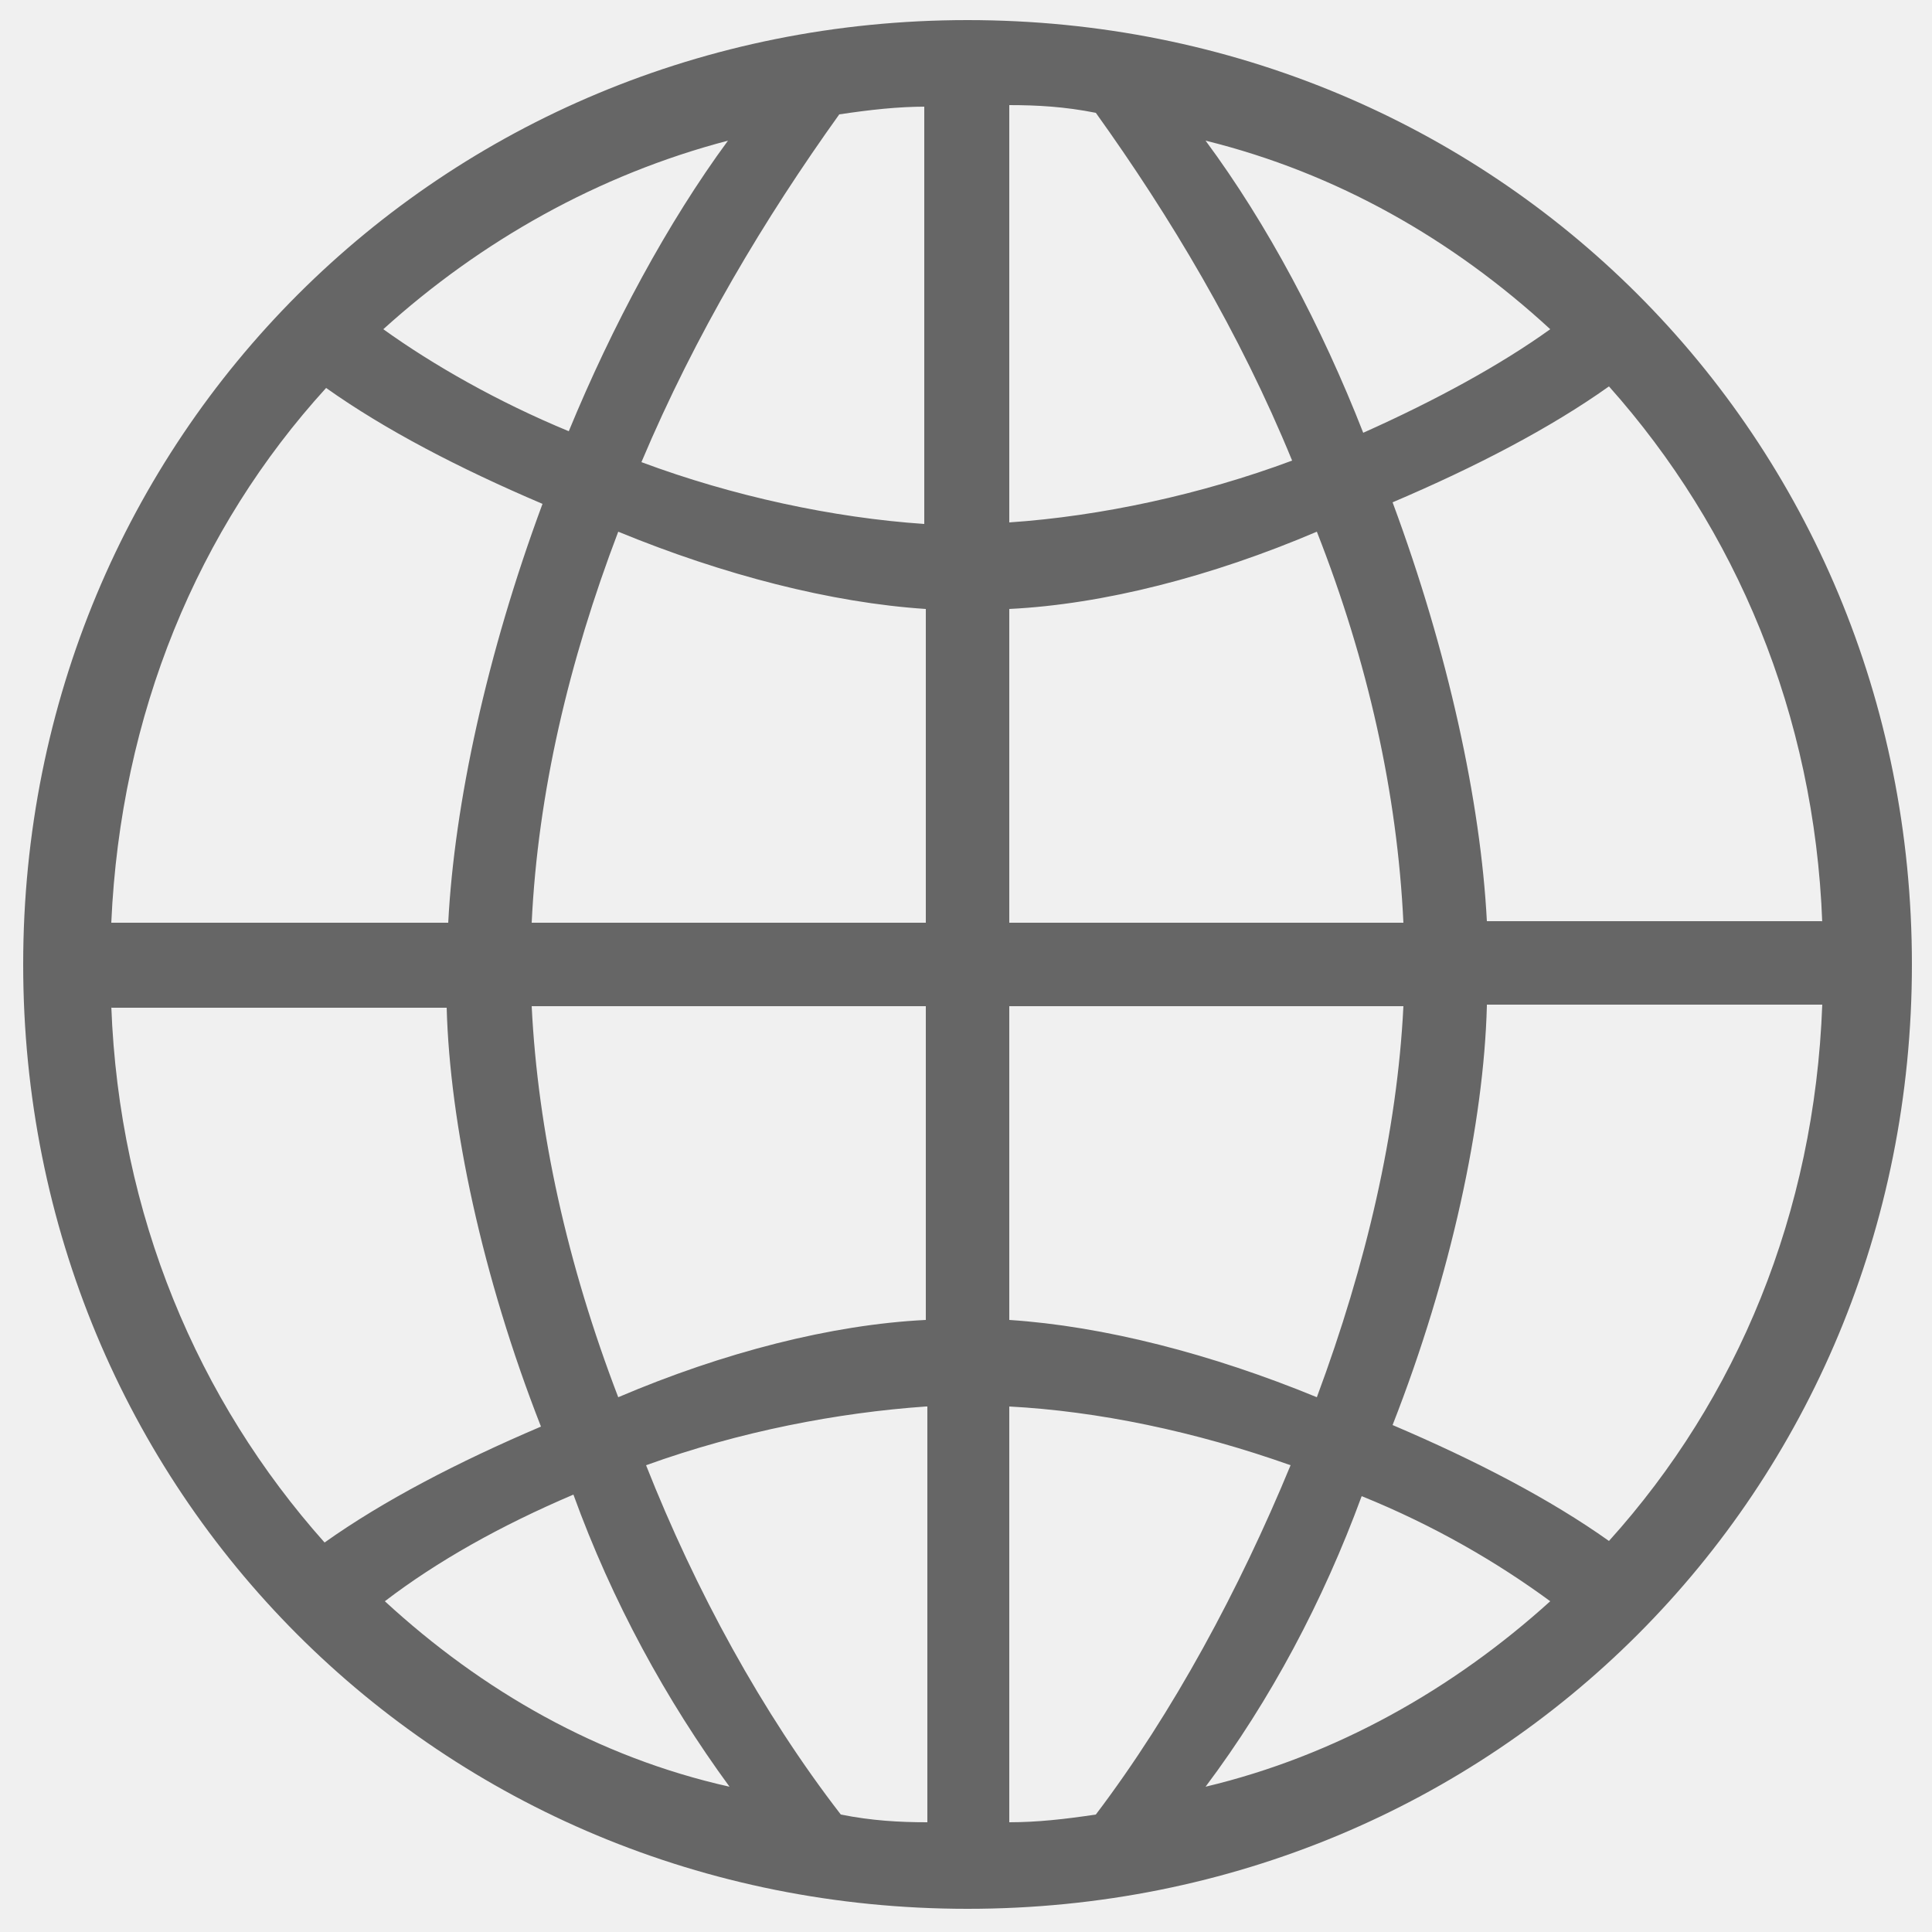
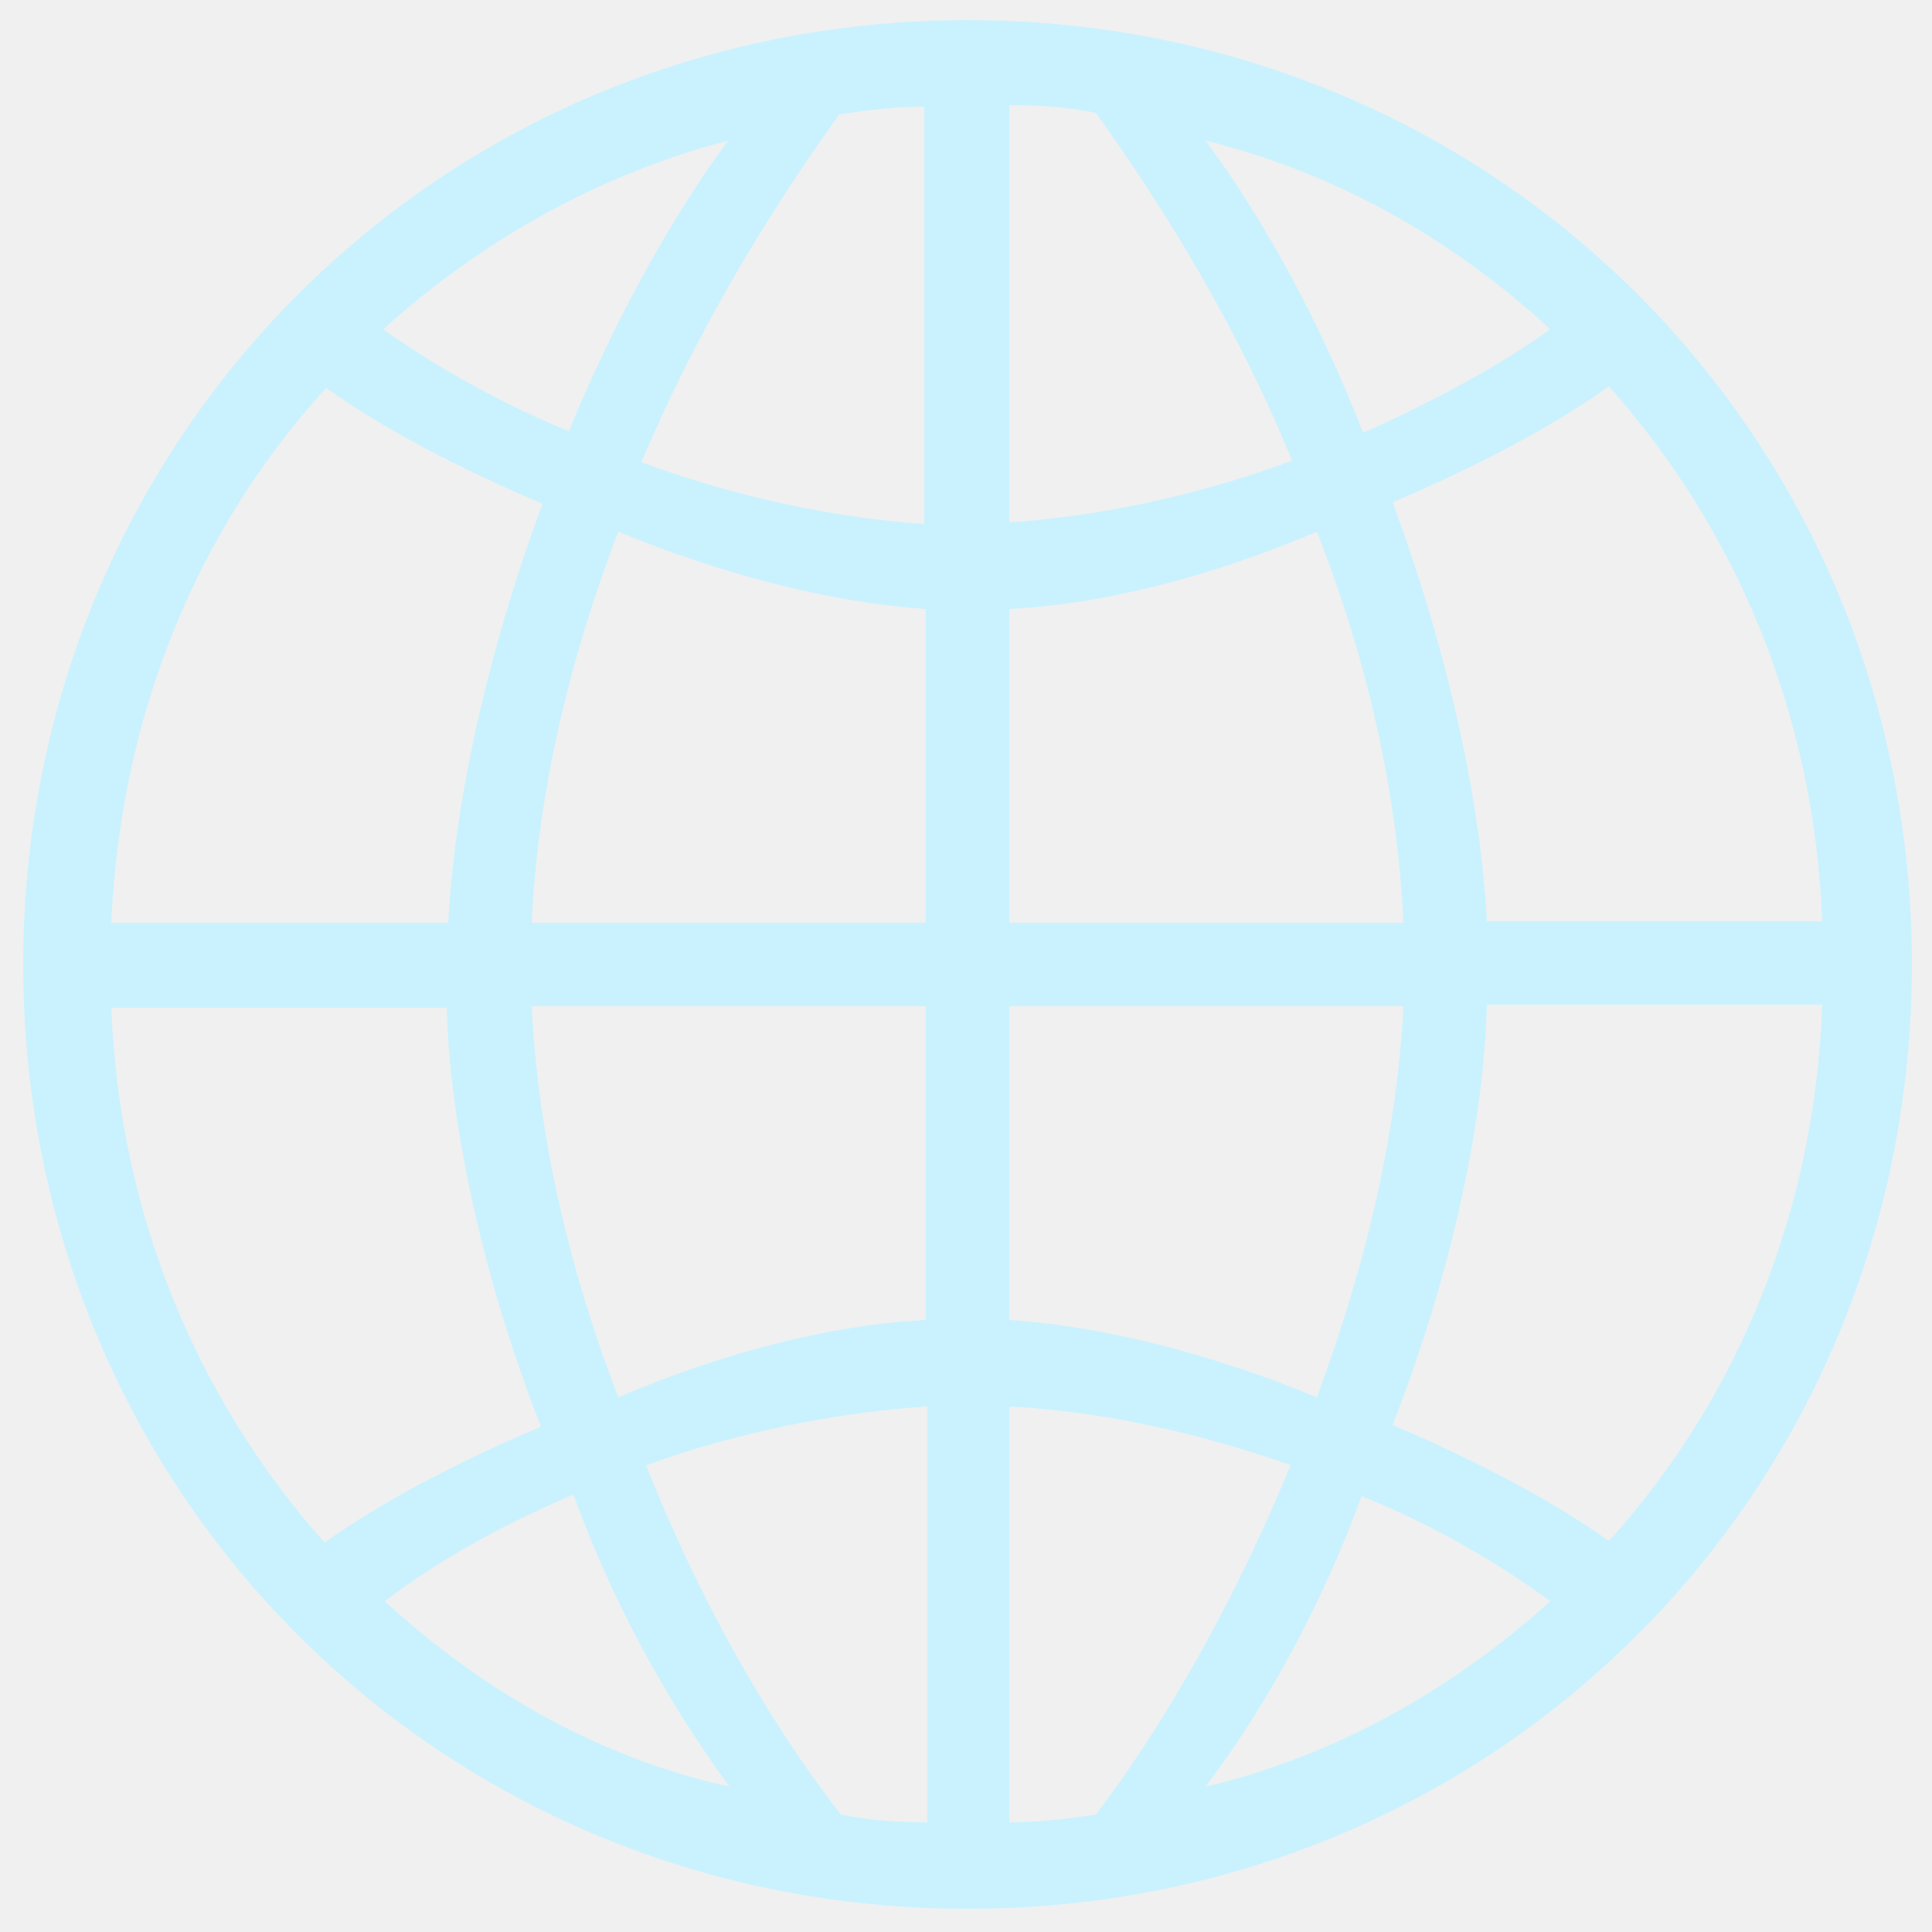
<svg xmlns="http://www.w3.org/2000/svg" version="1" id="Layer_1" viewBox="0 0 125 125">
-   <style id="style3">.st0{fill:#727272;} .st1{fill:#FFFFFF;} .st2{fill-rule:evenodd;clip-rule:evenodd;fill:#666666;}</style>
+   <style id="style3">.st0{fill:#caf2fe;} .st1{fill:#FFFFFF;} .st2{fill-rule:evenodd;clip-rule:evenodd;fill:#caf2fe;}</style>
  <path class="st0" d="M-243.3 360.6c-.9.4-2.1 1-3 1.4-1.4.6-3.3 1.4-4.8 1.8-4.3 1.4-6.8 1.9-9.3 2.4-2.4.4-5.4.7-5.8.7-.9 0-1.8.1-2.7.1-2.8.1-5.7-.1-8.6-.4-3.7-.4-5.8-.9-8.3-1.5-2.1-.5-5.6-1.7-6.5-2.1-1.2-.5-2.8-1.1-3.9-1.7-1.5-.7-3.4-1.7-4.8-2.5-4.5-2.6-7.8-5.4-7.8-5.4-3.7-3.3-4.5-3.9-6.8-6.5-2.7-3-4.6-5.7-5.7-7.5-.6-1-2.6-4.1-4.5-8.4-1.2-2.6-2.4-6.3-3.2-9-1.3-4.6-2.2-11.8-2-16.1.2-5.5.4-6.7.9-9.7.8-4.7 2-8 2.4-9.3 1.4-3.9 2.7-6.7 3.8-8.7.7-1.2 1.6-2.8 2.3-4 .8-1.2 1.9-2.7 2.7-3.9.8-1.1 2-2.5 2.9-3.6s2.3-2.4 3.3-3.5 2.5-2.4 3.7-3.3c2-1.6 4.7-3.7 7-5 1.3-.7 3-1.8 4.3-2.4 1.8-.9 4.2-1.9 6-2.6 1.1-.4 2.6-.9 3.8-1.3 2-.6 2.5-.7 5.1-1.3.6-.1 3.9-.8 7.9-1.1 2.7-.2 4.6-.2 6.1-.1 4.8.2 9.2.9 11.6 1.4 4 .9 6.5 1.8 9.6 3 2.4 1 5.5 2.6 7.7 3.8 1.5.8 3.3 2 4.7 3 3.8 2.9 5.4 4.1 7.3 6.2 3.8 4 4.1 4.3 6.2 7.2 1.3 1.8 3.1 4.3 5 8.1.7 1.3 1.5 3 2 4.4 1 2.7 2.2 6.3 3 9.1 0 .1 1 3.7 1.5 9.8.4 4.3.5 13.1-2.8 23-1.7 5.1-3.7 8.8-3.7 8.9-1.4 2.4-3.3 5.6-4.8 7.9-.8 1.2-2 2.7-2.9 3.7-.9 1.1-2.2 2.6-3.3 3.6-2 1.8-4.7 4.2-6.8 5.9-1.1.9-2.7 1.9-3.9 2.7-1.4.9-3.4 2-4.9 2.8-6.9 3.5-14.7 5.5-23 5.8 8.4-.3 16.1-2.3 23-5.8z" id="path5" />
  <path class="st1" d="M-313.8 301.3c-.3 0-.4.3-.4.4 0 .3.3.5.5.3.3-.2.3-.7-.1-.7z" id="path7" />
  <path class="st1" d="M-321 273.4l1-1.5c-.3.5-.6.9-.9 1.3-.1.1-.1.2-.1.2 0 .1-.1.1-.1.1l-.4.6-.5.8c-.1.1-.1.2-.2.3 0-.1.5-.8.6-.9l.6-.9z" id="path9" />
  <path class="st1" d="M-306.7 322.2c-.1.1-.2.1-.2.4-.1.5 0 .9-.1 1.4-.1.4-.3 1.4-.6 1.5 0 0-.8.4-.1 1.6.6 1 .6 1 .7 1.4s.1.9.2 1.3c0 0 1.3 2.8 1.8 3.1 0 0 1 .4 1-.7 0-.3-1.3-7.2-1.3-7.5-.1-.6-.8-2.5-1.4-2.5z" id="path11" />
  <path class="st1" d="M-324.5 282.6c.1.2.4-.5.5-.8l.2-.8c-.2.2-.8 1.4-.7 1.6z" id="path13" />
  <path class="st1" d="M-325.3 282.7l.1-.3c-.1 0-.3.6-.3.6s.1 0 .2-.3z" id="path15" />
  <path class="st1" d="M-323.8 283.6v.5c.1.1.3-.1.4-.4.1-.2.2-.6.1-.8 0 0 0-.1-.1-.1h-.4c-.2.1-.2.3-.3.4v.2c.2 0 .2.1.3.2z" id="path17" />
  <path class="st1" d="M-242.5 257.7c0-.1.1-.3.1-.5-1-1.1-1-1.1-5.1-2.5v.5c-4.3-.7-8.7-1.1-13-2.1.2-.2.5-.3.8-.4-1.1-.9-2.4-.1-3.6-.6.1.1.2.3.2.5 1.9.3 1.9.3 1.8 1.2-1.2.3-2.5-.2-3.5.7-.8-.1-1.1-1.2-2-1.3-.2 0-.2 0-6.4.4 0-.3.1-.6.2-.9-1.2-.5-2.8-.1-3.3 0-.1-.1-.1-.1-1.6-.3-1.6 1.2-2.3.7-2.6.5-2.3.4-4.3 1.8-6.7 2.1 0 .1.1.3.1.5.1.1.3.1.4.2 0 .1.1.3.1.5-.1.1-.2.3-.2.4-.1 0-.3-.1-.4-.1v-.5c-.6-.2-.6-.2-2.7.5 0-.3.1-.6.2-.9-.6.4-.6.4-1.5 2 1.4-.6 1.4-.6 1.8-.7 0 .6-.2.8-.8 1l-.3-.3c-1.2.3-1.9 1.4-3 1.8.6-.8 2.6-3.2 2.6-3.2 0-.3-.2-.6-.4-.7-1 .4-2.4 1.6-2.4 1.6 0 .3.1.6.3.8l-.3.3c-2.4-.2-2.4-.2-3.5.5-.5-.1-1 0-1.5.2.1-.1.2-.3.2-.5l-.3.1s0-.1-.1-.1c.1-.2.3-.3.5-.4.4.4 1.5-.4 1.4-.8h-.1c0-.6 3.1-2 4.3-1.9.5.1 1.7-.9 1.7-.9.1-.1.1-.1.1-.2-.1 0-.1-.1-.2 0-.4.1-.6.3-.9.4-.4.1-.9.1-1.3.2l-1.7.5-3.2 1.8s-.1 0-.1.1h-.3c-.3 0-.5.3-.8.2 0-.2 0-.3 1-1 .5-.3.5-.4.7-.5-.1 0-.1 0-1 .5.2-.9 1.5-.8 1.6-1.8-.1 0-.1-.1-.2-.1v-.2c-1.3 0-1.6.6-1.7.9v.1h.2c-.3.1-.4.1-.5.1v-.1c.1-.1.2-.2.2-.3h-.1c.1-.2.3-.3.4-.4l-.1-.1h-.1s0-.1.1-.1c-1.6.7-2.9 1.8-4.4 2.5.3-.5.9-.7 1.3-1.1-.2 0-.3 0-.8.4 0 0-4.1 3.2-6.1 4.8-1.7 1.2-3.8 2.9-5.6 4.7-.1 0-.3.2-.6.5s-.6.7-.6.7v.1c-.6.7-1.1 1.4-1.6 2.1.4-.1.4-.1 1.1-.9-.2.3-.2.3-1.3 2.1 2.5-1.4 3.6-4.3 5.7-6.2h.1c-.2.2-.4.4-.5.6l.1.1c0 .3-.3.5-.3.8l.1.1c-.2.3-.4.5-.6.8.2-.1.4-.2.7-.3-.2.2-.4.5-.6.8-.2.1-.3.2-.5.3-.2 1.6-1.9 1.9-2.6 3-.6 0-.6 0-1.7.7-.1.1-.1.1-.2.1h-.1l-.2.1c.3-.6.3-.6.9-1.5 0 0-1.5 1.3-3.5 3.8.3-.5.6-1.1.9-1.6.5-.8.5-.8 1.2-1.6.3-.4.5-.6.5-.7h-.1l.1-.1c-.2.2-.4.5-.6.8l-.8 1.1c-.4.5-.6.8-.6.9l-1.8 2.9.1-.1c-.3.4-.3.5-.3.6 0-.1.1-.1.1-.2.2-.4.3-.4.3-.4-2 2.8-4.2 6.8-5.7 12 1.7-3.9 1.7-3.9 4.6-7.9.1 1.2 0 4 0 4 1-1.7.5-3.8 1.3-5.5.7 1.5.3 2.9-.6 6.6 1.6-1.1 1.5-3.2 2.9-4.5-.1.8-.4 1.6-.6 2.4.2.2.4.6.5.8 1 .2 2.5-.8 2.6-.8v.7c-.1.2-.2.4-.4.7 0 .1.1.1.1.2-.5 1.1-1.7 1.9-2.3 3 0 0-.1 0-.1-.1-.1.1-.1.1-2 2.3.2-.8.8-1.4 1.1-2.2-.2-.1-.2-.1-2.2-.1-.4.8-.7 1.7-1.2 2.4h-.3c-1.4-1.9-1.4-1.9-1.4-2.2-.1-1 .9-1.7 1-2.6l-.2-.2c-2 1.8-4 3.8-5.4 13.1 0 .2-.1.4-.1.6-.1.5-.1 1-.2 1.5 0 .3-.1.6-.1.9 0 .4-.1.7-.1 1.1-.1.6-.1 1.2-.1 1.8 0-.5.1-.9.1-1.4-.1 2.1-.2 4.7-.2 6.9 0-1.7 0-3.7.1-5.5-.2 3.1-.1 5.4-.1 6.8.4 3.9.6 4.5.9 5.7.1-3.2 1-3.9 1-3.9.2.2.2.2.8 2.1.1 0 .2.1.3.1.1-.2.2-.5.2-.8.5.1.5.1 1 4.5 0 .4 1.3 3.6 2.6 6.9-.3-.4-.5-1-.9-1.3-.3.5-.5 1-.7 1.4-.1 0-.3-.1-.5-.1-.3 2.2-.3 2.2.1 3.4 3.8 10.6 10.8 17.5 16 21.5.1-.1.3-.2.4-.3-.2-.3-.5-.7-.6-1.1 2.4 2.6 2.4 2.6 5.8 5.3.1 0 .3-.1.5-.1 2.4 2.7 6.8 2.9 8 6.9 1 .3 1 .3 1.4.1-.3-.1-.7-.4-.9-.6.3.2.7.4 1 .4l-8.3-8.5c-2.4-1.7-5.5-6.5-7.2-9.3.2-.3.4-.6.4-1-.2-2.3-.2-2.5-1.5-5 .3-1 .7-2.1.5-3.1-.3-2.3 0-4.7-.3-7-.3-2.5-2.6-4.1-2.8-6.6 0-.4 0-.4.4-2.4.2-.1.4-.2.5-.3.6 1 .6 1 1 1.3 2.7-4.8 3.2-5.2 3.6-5.5.5.1.5.1 3.4-2.5.2 0 .4.1.6.1.2.3.5.6.8.8.2-.2.5-.6.7-.8 1.3.2 1.3.2 1.6.2l5.6-8.5c.2.6.3 1 .4 1.2-.1.1-.2.3-.3.4.1.2.1.4.2.6.8-.1 1.1-.8 1.7-1.2 0 1.1.2 2.3.5 2.5.5.5.9-1 .9-2.2 0-.2 0-.5-.6-1.7 0-.1 0-.1-.1-.1.2-.3.5-.6.8-.9.3 0 .7 0 .9-.2-.1-.3-.3-.8-.5-1.1 0-.1 2.1-5.2 3.9-5.4 0 0 1.5-.4 1.7-1.2.2-.6.4-1.2.7-1.8 1.3 3.8 1.3 4 1.4 5.5.1 0 .3 0 .5-.1 1.1-2.7 1.1-2.7 1.8-3 1.5 1.6.4 4 1.6 5.7.8-.8.4-1.9.8-2.8 1.8 1 2 1.4 3.6 5.5 4.1-6.1 4.4-6.5 1-9.7-.6-.6-2.2-2.1.7-3.8.1.1.3.1.5.2.4 1.2-1.2 3.1.4 3.6.4-.3.6-.5 1-1.7-1.1-1.1-.2-2.1.2-2.2 10.7-3.2 6.5-9.1 5.1-11.1 1.6-1.1 1.6-1.1 1.7-1.4-.1-.1-.1-.3-.2-.4-1-.4-2.2 0-3-.9.1-.2.2-.4.2-.5.3-.1.6-.3.8-.5 0 .1 0 .1.1.2-.1.1-.3.2-.5.2.4.7.4.7 1.2 1.1.3-.1.6-.4.7-.7 2.6 1.2 2.6 1.2 3 1 .2.1.4.2.6.2.1.3-.1.7-.4 1.5 1.5 1.6 2.3-.5 2.3-.9.1-1.3-1.1-1.8-1.5-2.8.3-.2.7-.4.9-.6 0-.2 0-.4.2-.7l.2.2c.1 0 .3-.2.4-.3.1-.1 0-.2 0-.2l-.3-.1c.2-.2.4-.5.7-.8 5 .6 4.2-6.1 4.1-6.4-.7-.9-1.7-.4-2.6-.8-.1-.1-.1-.3-.2-.5-.2.1-.6.3-.8.3v-.5c2-1.7 2-1.7 8.4-2.2.9-1.5.9-1.5 1-1.7.1-.1.3-.1.4-.2.4.3.7.7 1 .9.3-.1.6-.4.8-.6-.3 1.1-1.7 1.4-1.6 2.7.1 1.8 1.7 2.9 2.1 4.6.4-1.7 1.6-3.6 1.6-3.6-.4-.9-1.1-2.5-1.1-2.5l4.7-1.2c.1-.5.1-.5-.8-1.1zm-65.3 21.1v-.4.4zm1.8-5.5s-.1.1 0 0c-.1.1-.3.2-.5.3.2-.2.3-.4.5-.7v.4zm-2.8-.2c-.1.1-.3.2-.6.3l.2-.2c.2-.1.3-.1.4-.1zm-2.4-9.6c.2-.1.3-.3.5-.4.1-.1.3-.2.5-.2-.3.3-.7.5-1.1.8 0 0 0-.1.1-.2zm-7.4 16v-.1c.1-.3.3-.5.4-.8s.1-.4.1-.4c0-.1 0-.2.3-.7.1-.2 1.8-2.5 1.8-2.5.2-.3.4-.4.6-.4.1.1.1.1-.1 1.4v.1c.2 0 .9-.7 1.3-1.4.2-.4.7-.6 1-.7 0 .1 0 .1-.7.7-.2.2 0 .4.1.5.1 0 .1.1.2.2-.6.4-1.4 1.3-2.2 2.3-.1 0-.2 0-.4.1-.4.2-.7.4-.8.6-.1.1-.1.2-.3.3-.2.1-.3.1-.7.2-.2.1-.3.4-.6.6zm-.2 34.5l-.2-.2c.1-.1.3-.2.4-.1-.1.1-.1.2-.2.3zm-.8-24.8c0-.1-.1-.2-.1-.3.1.1.1.2.1.3.1 0 .1 0 0 0zm14.4 18.5c-.3-.2-.6-.4-.8-.6-.3 0-.7-.1-.9-.2-.1-.6 0-1.2-.2-1.8-.6-.3-1.3-.4-2-.3 0 0 .2 3.3.5 5.2-.3 0-.8.1-1.1.2-.3-.2-.7-.4-1-.5-2 1.9.1 4.4-1 6.4-.8.1-1.2-.6-1.9-.8-.2.2-.4.6-.5.9h-.5c-.2-.2-.3-.4-.5-.6.3-1.7 1-3.2 1.3-3.8 1.2-2.5 2.1-4.4 2.4-7.5.5 0 .5 0 .5-.1.1-.1.1-.3.1-.4-.2-.1-.4-.2-.5-.3 0-.4.1-.8.1-1.3 0-.2-.1-.5-.1-.6-1.6.3-2 2.4-3.8 2.3l-3.4-7.1c-.7-2.4-.1-4.9-.5-7.4-.1 0-.2.1-.3.2 0 0-.1 0-.1-.1.4-.1.8-.4 1.2-.5 1 4.2 1.4 8.5 2.9 12.5.8.1 1.7-.4 2.7-1.1 0 .3.1.7.2 1 1-.6 1.3-1.7 1.6-2.7.3-.3.6-.7 1-1.1h.1c.1-.1.2-.3.3-.5 0 0 0-.1.1-.1.7 0 1.3.3 2 .4.1.3.4.6.6.9 1.7-1.1 1.7-1.1 4.1 1.4-.6 7-.6 7-2.6 8zm11.7-7.3c.2-.7.4-1.6.4-2.5l1.2-1.8c.2-.1.4-.1.5-.2.1.1.2.3.3.4-.6 1.6-1.5 2.8-2.4 4.1zm29.2-27.5c.1-.1.2-.2.3-.2.4.3.5.4.6.9-.4-.3-.7-.5-.9-.7z" id="path19" />
  <path class="st1" d="M-277.5 255c0-.1 0-.1 0 0-.1-.1-.1-.1 0 0z" id="path21" />
  <path class="st1" d="M-254.7 265.8s-.3-.4-.5-.5c-1 0-.9.3-.6.6.5.7.7 1.1.9 1.8.2.6.6 1.7.8 1.9.1.1 1.2 1 .8 0-.2-.4-.5-.6-.5-1 0-.2.2-.4.3-.5 0 0 .1 0 .1-.1 0 0-.2-.8-1.2-1.6l-.2-.2s.1 0 .1-.1c0 0 .1-.2 0-.3z" id="path23" />
  <path class="st1" d="M-251.6 271.3c-.2-.1-.2-.1-1.2-.2-.1 0-.2-.1-.4-.2s-.3-.2-.5-.3h-.1c-.3 0-.4.5-.3.8v.2c-.2.2-.5.3-.7.4l-.1.1s-.1.2 0 .2c0 0 .3.4.9.4 0 0 1.3-.2 1.6-.3 1.3-.3 1.3-.3 1.3-.4 0 0 .2-.4-.5-.7z" id="path27" />
  <path class="st1" d="M-259.2 276.9c-.3.1-.4.2-.4.3-.1.2.3 1.1.6 1.5.7.9 1.4.3 1.3-.6 0-.1 0-.3.1-.3.4-.2.7.3 1.2.2h.1c.1-.1.4-.2.5-1.2 0 0 0 .1.1.2.2.3.7.5 1.1.3.1-.1.3-.3.3-.4v-.1c.3 0 .7-.2.8-.4v-.1c.9-.4 1.3-.7 1.5-.9.1-.1.1-.1.1-.2 0-.4-.2-.8-.2-1.3-.1-.5 0-.5.1-.6s.2-.1.2-.2c.1-.2-1-2-1.5-2.1-.4.1-.3.5-.3 1 .1.6.1.8.1 1.2 0 0-.2 1.1-.4 1.3-.2.3-.6.3-.9.4-.4.2-.6.6-1 .7-.1 0-.1 0-1.5-.1h-.6c-.1.1-.2.2-.2.3-.1-.1-.2-.3-.3-.4-.2-.3-.2-.4-.4-.4-.1 0-.2 0 0 .5s.3.7.3.8c0 0 0 .1-.1.1-.2.4-.2.4-.6.5z" id="path31" />
  <path class="st1" d="M-264.3 284.5c-.8.1-1.3 1.9-.8 2.3.4.4 1.2-.8 1.2-1.8-.1-.5-.3-.5-.4-.5z" id="path35" />
  <path class="st1" d="M-235.9 336.7c-.2-.3-.2-.3 0-1.2.1-.6.1-.7 0-.8-.1 0-.2.2-.2.2-.2.5-.2 1-.3 1.5-.2.7-.3.7-.6.9-.2.2-.4.3-.4.4s0 .2.1.2c.1.1.3.1.5.1 0 .1 0 .1-.3.4-.2.3-.4.5-.3.6.1.3.6-.2.8-.6.4-.5.7-.8.9-1 .1-.1.2-.1.2-.2.1-.1.2-.4.2-.6-.1-.1-.5.3-.6.1z" id="path37" />
  <path class="st1" d="M-238.2 338.7c-.2.1-.4.2-.5.3l-.1.1-.3.3c-.3.3-.6.5-1.1.9-.7.5-1.2.8-1.6 1.1-.3.3-.6.6-.5.9.1.2.7.4.9.3.4-.3.7-.7 1.1-1 .4-.4.9-.7 1.3-1 .1-.1.2-.1.3-.2.2-.1.6-.5.9-1.1.1-.1 0-.6-.1-.7-.2-.1-.2 0-.3.1z" id="path39" />
  <path class="st1" d="M-248.8 338.4c-.1 0-.2.1-.6.3-.4.3-.5.3-.6.3l-.6-.3c-.1.1-.2.2-.2.4v.1c0 .2.2.3.2.4v.4c-.1.1-.1.2 0 .3.1.2.7 0 .8-.1.3-.3.9-1.2 1.1-1.6.1-.2 0-.2-.1-.2z" id="path41" />
  <path class="st1" d="M-242.8 324.2c-.3-1.1-1.7-.3-2.2-1.1-.1-.2-.2-1-.2-1.5 0-.6-.1-1.1-.2-1.5 0-.1-.1-.2-.1-.3-.3-.7-.9-1.3-1.2-2-.3-.6-.3-1.3-.6-1.9 0-.1-.1-.2-.1-.3-.1 0-.8 1.9-.5 3 .1.3.2.6-.1 1.3-.7 2.3-.7 2.3-3.5.1-1-.8.6-1.8.2-2.8 0-.1-.2-.2-.3-.2-.6-.2-1.2.3-1.8.2-.4-.1-.4-.8-.9-.7-.2.1-.2.3-.3 1.5-.2-.3-.8-1.1-1.1-1.3-.2.8-.6 1.5-.8 2.3-.1.3-.4 1.3-1.3.1s-1.6.2-1.9 1.1c-.3.7-.3.7-1.6.5-1-.2-1.1-.2-.8 2.5v.6c-1.1.5-2 .8-2.6.7-.4 0-.4 0-.6.1-.4.2-2 1.8-2.1 1.9-.4.5-.8 1.4-.8 1.7.1.7 1.1.7 1.3 1.4-.1.1-.3.3-.2 1l1.1 2.5c0 .1 0 .1.4.5.8 1-1.1 2-.1 3 .3.3.7.8 1.9 0 .4-.2.6-.7 1.2-.8.7-.1 1.3.4 2 .4.2-1.3.5-2.1.8-2.2.1-.1.4-.3 1.2-.1.9.2 1.3-.6 2-.8h.2c.3-.1.3-.1.6 0 .2.4.2.4 1.3.9.7.3.7.6.4 1.4 0 .1-.1.3-.1.4.8.9 1.3-1 2.1-1.4.2.5-.3.9 0 1.4.2-.1.2-.3.4-.4v.3c.1.4.4.5.6.9.2.5-.3 1-.1 1.5.7.2.7.2 1.2 1h.2c1-.8 1-.8 1.5-.2l2.2-1.1s.1-.1.1-.2c.5-.6.7-1.4 1.2-2 .8-1.1 2.1-1.7 2.7-2.9.1-.2.3-.6.3-2.1-.3-.8-1-6.4-1-6.4z" id="path43" />
  <path class="st1" d="M-228.8 320.4c-.3 0-1 1-1.3 1.4.4.3 1.2-.7 1.3-1.1.1-.3 0-.3 0-.3z" id="path45" />
  <path class="st1" d="M-236.5 325c.2.4.5.2.6-.2.3-.9-.9-1.1-.9-1.1-.1 0-.1 0-.1.2 0 0 .2.9.3.9.1 0 .1.1.1.2z" id="path47" />
  <path class="st1" d="M-274 311.1c0-.4.3-.7.3-1.1.1-.4-.2-.8-.5-.7 0 0-.2 0-.4-.1-.4-.3-.7-.8-1.2-1.2-.6-.5-1.2-.9-1.8-1.3l-1.5-1.5-.3-.3c-2.1-1.7-2.1-1.7-2.8-1.6-.1 0-.1 0-.3.2.1.3.1.3 1.8 2 1.8 1.7 1.8 2.1 2 2.9 0 0 .6 3.1 1.3 3.4.7.3 1.4.4 2.1.7.3.1.3.1.6.6.1.2.5.5.6 0 .3-.7.1-1.4.1-2z" id="path49" />
  <path class="st1" d="M-280.1 300.8c.3.2.5.3.8.8.5 1.1.9 2.3 1.5 3.4 0 .1.1.2.1.2.2.3 2.3 2.5 2.5 1.3 0-.2 0-.2-.6-1.2-.4-.6-.5-1.2-.8-1.8-.2-.5-.5-.9-.7-1.3 0 0-1.4-1.9-2.9-3.4-.6.4-.2 1.5-.2 1.5 0 .3.1.4.3.5z" id="path51" />
  <path class="st1" d="M-267.3 314.8c.1-.3-.4-.9-.7-1-.2-.1-.2-.1-.4-.1-.1 0-.8-.1-1.8-.3-.5.3-.7.4-.7.5-.1-.1-.2-.2-.4-.3-.4-.2-.9 0-1.3-.1s-.4-.7-.8-.7c-.4.1-.5.6-.5.8 0 .1.1.8 1 1 .6.1 1.7-.1 2-.4v.1s.5.7 1.1.8h.2c.2 0 .5-.1.7-.1.5 0 .9.1 1.4.1 0-.2.2-.2.2-.3z" id="path53" />
  <path class="st1" d="M-263.9 315.9c.3.3.8.3.9-.3 0-.4-.2-.6-.5-.6-.6.1-.7.6-.4.9z" id="path55" />
  <path class="st1" d="M-260.2 315.9c.2-.1.5-.3.8-.6h.1c.2 0 .5-.1.7-.3 0 0 .2-.1.2-.3.1-.4-.4-.9-1-.9-.2 0-.3.1-.4.2l-.8 1.2c-.3.5-.1.7-.1.8.1.1.4 0 .5-.1z" id="path57" />
  <path class="st1" d="M-262.5 310.1c.1 1.3 1 1.5 1.6 1.5 0 0-.1-1.8-.8-2.2-.6-.4-.8-.6-.8-.7.1-.1.1-.1.4-.1.7.1 1.1-.2 1.1-.5.1-.7-.9-.6-1.7-.4-.1 0-.4.1-1-.2-.1 0-.2.1-.2.2-.3.4-.1.9-.2 1.3-.1.3-.2.6-.3 1v.1c0 .1 0 .3.1.3l.2.2c.3.1.6-.2.9-.6.2-.2.4-.4.6-.4 0 0 .1.4.1.5z" id="path61" />
  <path class="st1" d="M-260 305.7v-.3h-.1c-.4.1-2 .5-2.2.6-.1 0-.3.1-1.4-.1-.1.2-.3.4-.1.7 0 .1.2.3.6.3.1 0 .1 0 1.1-.2.5-.1 1-.1 1.5-.3.5 0 .6-.7.6-.7z" id="path63" />
  <path class="st1" d="M-258 307.3c.5.4 1.1-.9 1.1-2.1 0-.6-.2-.6-.3-.6-.6 0-1.3 2.2-.8 2.7z" id="path65" />
  <path class="st1" d="M-268.3 302.9c-.4.4-.4 1-.8 1.4 0 0-.1.1-.3.2-.9.5-.9.5-1 .6-.1.2-.2.5-.2.7-.1.2-.1.2-.1.3-.4.1-.6-.3-1-.4-.8-.2.1 2.6.6 3.4.4.6 1.1 1.3 1.6 1.4l2.3.2c.7 0 .9-.2.9-.2.1-.1.1-.1.1-.2v-.4c0-.3-.1-1 0-1.6.2-.8 1.2-1.2 1.2-2.1.1-.9-.9-1.4-.9-2.3 0-.7.9-.7 1-1.3v-.2c-.2 0-.5.3-.7.1-.3-.2-.5-1-.5-1-.1-.6-.1-.6-.3-.6 0 0-1.2.3-.7 1.5.1.2.1.3 0 .4-.3.1-.8-.2-1.2.1z" id="path67" />
  <path class="st1" d="M-265.1 291.9c0 .1-.1.1-.1.2v.2c-.1.6.7 1.3 1.2 1.7.5.4.6.6.5.8-.1.1-.2.3-.3.4-1 1.1-1 1.5-.9 1.7s1-.8 1.5-1.4c.6-.8.6-.8.7-.9.3-.2.7 0 1-.3.1-.1.1-.1.3-.5-.5-.1-.9-.3-1.4-.3-.2 0-.5.1-.7.1-.4.1-.4-1 .4-1.8.9-.8-.3-1.9-.8-1.9-.2.1-.2.1-.2.5 0 .3 0 .5-.1.7-.3.3-.8.4-1.1.8z" id="path69" />
  <path class="st1" d="M-262.5 296.3c-.6 0-.5 1.2-.5 1.2.1.3.2.3.2.3s1.7.1 1.8-.1c.1-.1-.7-1-.7-1-.4-.3-.6-.3-.8-.4z" id="path71" />
  <path class="st1" d="M-260.7 295.1c-.3.1-.7 1.1-.3 1.4.3.3 1.2.1 1.2-.6 0-.1-.2-.7-.9-.8z" id="path73" />
  <path class="st1" d="M-260.3 298c-.4.7-.6 1-.8 1.1-.1.1-.3 0-.4-.1-.3-.2-.4-.2-.4-.2-.6-.1-1.4.8-1.2 1.2 0 .1.2.1.3.1h.9c.4 0 .5.1.5.2.2.2.3.5.5.7.4.5 1.7-.3 1.7-1.4.1-.1.1-.6-1.1-1.6z" id="path75" />
  <path class="st1" d="M-250.4 313.7c.2.1.2.1 1.1 0 1.1-.1.6 1.6 1.7 1.6.2 0 .2 0 1.2-1.6 0 0 1.1-1.7 1.8.4.4 1.3 2.2 2.2 2.4 1.8.1-.1 0-1.6-.6-2.1-.7-.5-.7-.7-1.2-2.2-.2-.5-.7-.5-1-.9-.3-.3-.4-.8-.7-1.1-.1-.1-.1-.2-.2-.2 0 0-2.7-1.5-2.9-1.6s-2.7-.8-3.1.1c-.2-.1-.3-.3-.5-.4-.5-.3-1.2.1-1.6-.4-.5-.6-.5-.6-.6-.6-.5.1-1 .9-1.1 1.1.1.1.2.2 1.2.3.4.1.7.1.8.3.1.1-.1.4-.2.5-.6 1-.6 1.3-.5 1.4s.3.1.9 0c.5-.1.7-.1.7-.1.2.1.1.4.3.5.5.2 1.1.1 1.6.4.1.1.3.2.5.3.1 0 1.2 1.3 1.1 1.8-.5 0-1.1.2-1.1.7z" id="path77" />
  <path class="st2" d="M62.6 1.3c34.1 0 61.1 26.9 61.1 61.1 0 34.1-26.9 61.1-61.1 61.1S1.5 96.5 1.5 62.4s27-61.1 61.1-61.1zM29 59.7c.4-7.7 2.5-17.4 6.1-27.1-5.4-2.3-10.2-4.8-14-7.5-8.3 9.1-13.3 21.1-13.9 34.6H29zM7.2 65.1c.5 13.5 5.6 25.5 13.8 34.7 3.8-2.7 8.6-5.2 14-7.5-3.8-9.7-5.9-19.6-6.1-27.1H7.2zm39.9-56c-8.4 2.2-16 6.5-22.3 12.2 3.2 2.3 7.4 4.7 12 6.6 2.8-6.8 6.4-13.5 10.3-18.8zm-22.2 94.5c6.3 5.8 13.8 10.1 22.3 12-4.1-5.6-7.6-12-10.1-18.9-4.7 2-8.8 4.3-12.2 6.9zm35-64.2c-6.1-.4-13.1-2.2-19.9-5-3.2 8.4-5.2 16.9-5.6 25.3h25.5V39.4zM34.4 65.1c.4 8.1 2.3 16.7 5.6 25.3 6.8-2.9 13.8-4.7 19.9-5V65.1H34.4zM59.9 6.9c-1.8 0-3.6.2-5.6.5-4.8 6.7-9.3 14.2-12.8 22.5 5.9 2.2 12.4 3.6 18.3 4v-27zm0 84.1c-5.7.4-12 1.6-18.1 3.8 3.2 8.1 7.5 16 12.6 22.6 2 .4 3.8.5 5.6.5V91zm5.4-57.2c5.9-.4 12.4-1.8 18.3-4-3.4-8.3-7.9-15.8-12.7-22.5-2-.4-3.8-.5-5.6-.5v27zm0 25.9h25.5c-.4-8.4-2.3-16.9-5.6-25.3-6.8 2.9-13.8 4.7-19.9 5v20.3zm0 5.4v20.3c6.1.4 13.1 2.2 19.9 5 3.2-8.6 5.2-17.2 5.6-25.3H65.3zm0 52.8c1.8 0 3.6-.2 5.6-.5 5-6.6 9.3-14.6 12.6-22.6-6.2-2.2-12.5-3.5-18.2-3.8v26.9zm35-96.6C94 15.5 86.5 11.2 78 9.1c4 5.4 7.5 12 10.2 18.9 4.7-2.1 8.9-4.4 12.1-6.7zM78 115.6c8.4-2 16-6.3 22.3-12-3.4-2.5-7.5-4.9-12.2-6.8-2.5 6.8-5.9 13.2-10.1 18.8zm39.9-55.9c-.5-13.5-5.6-25.5-13.8-34.7-3.8 2.7-8.6 5.2-14 7.5 3.6 9.7 5.7 19.4 6.1 27.1h21.7zm-21.7 5.4c-.2 7.5-2.3 17.4-6.1 27.1 5.4 2.3 10.2 4.8 14 7.5 8.3-9.2 13.3-21.2 13.8-34.7H96.2z" id="path79" fill="#caf2fe" />
</svg>
